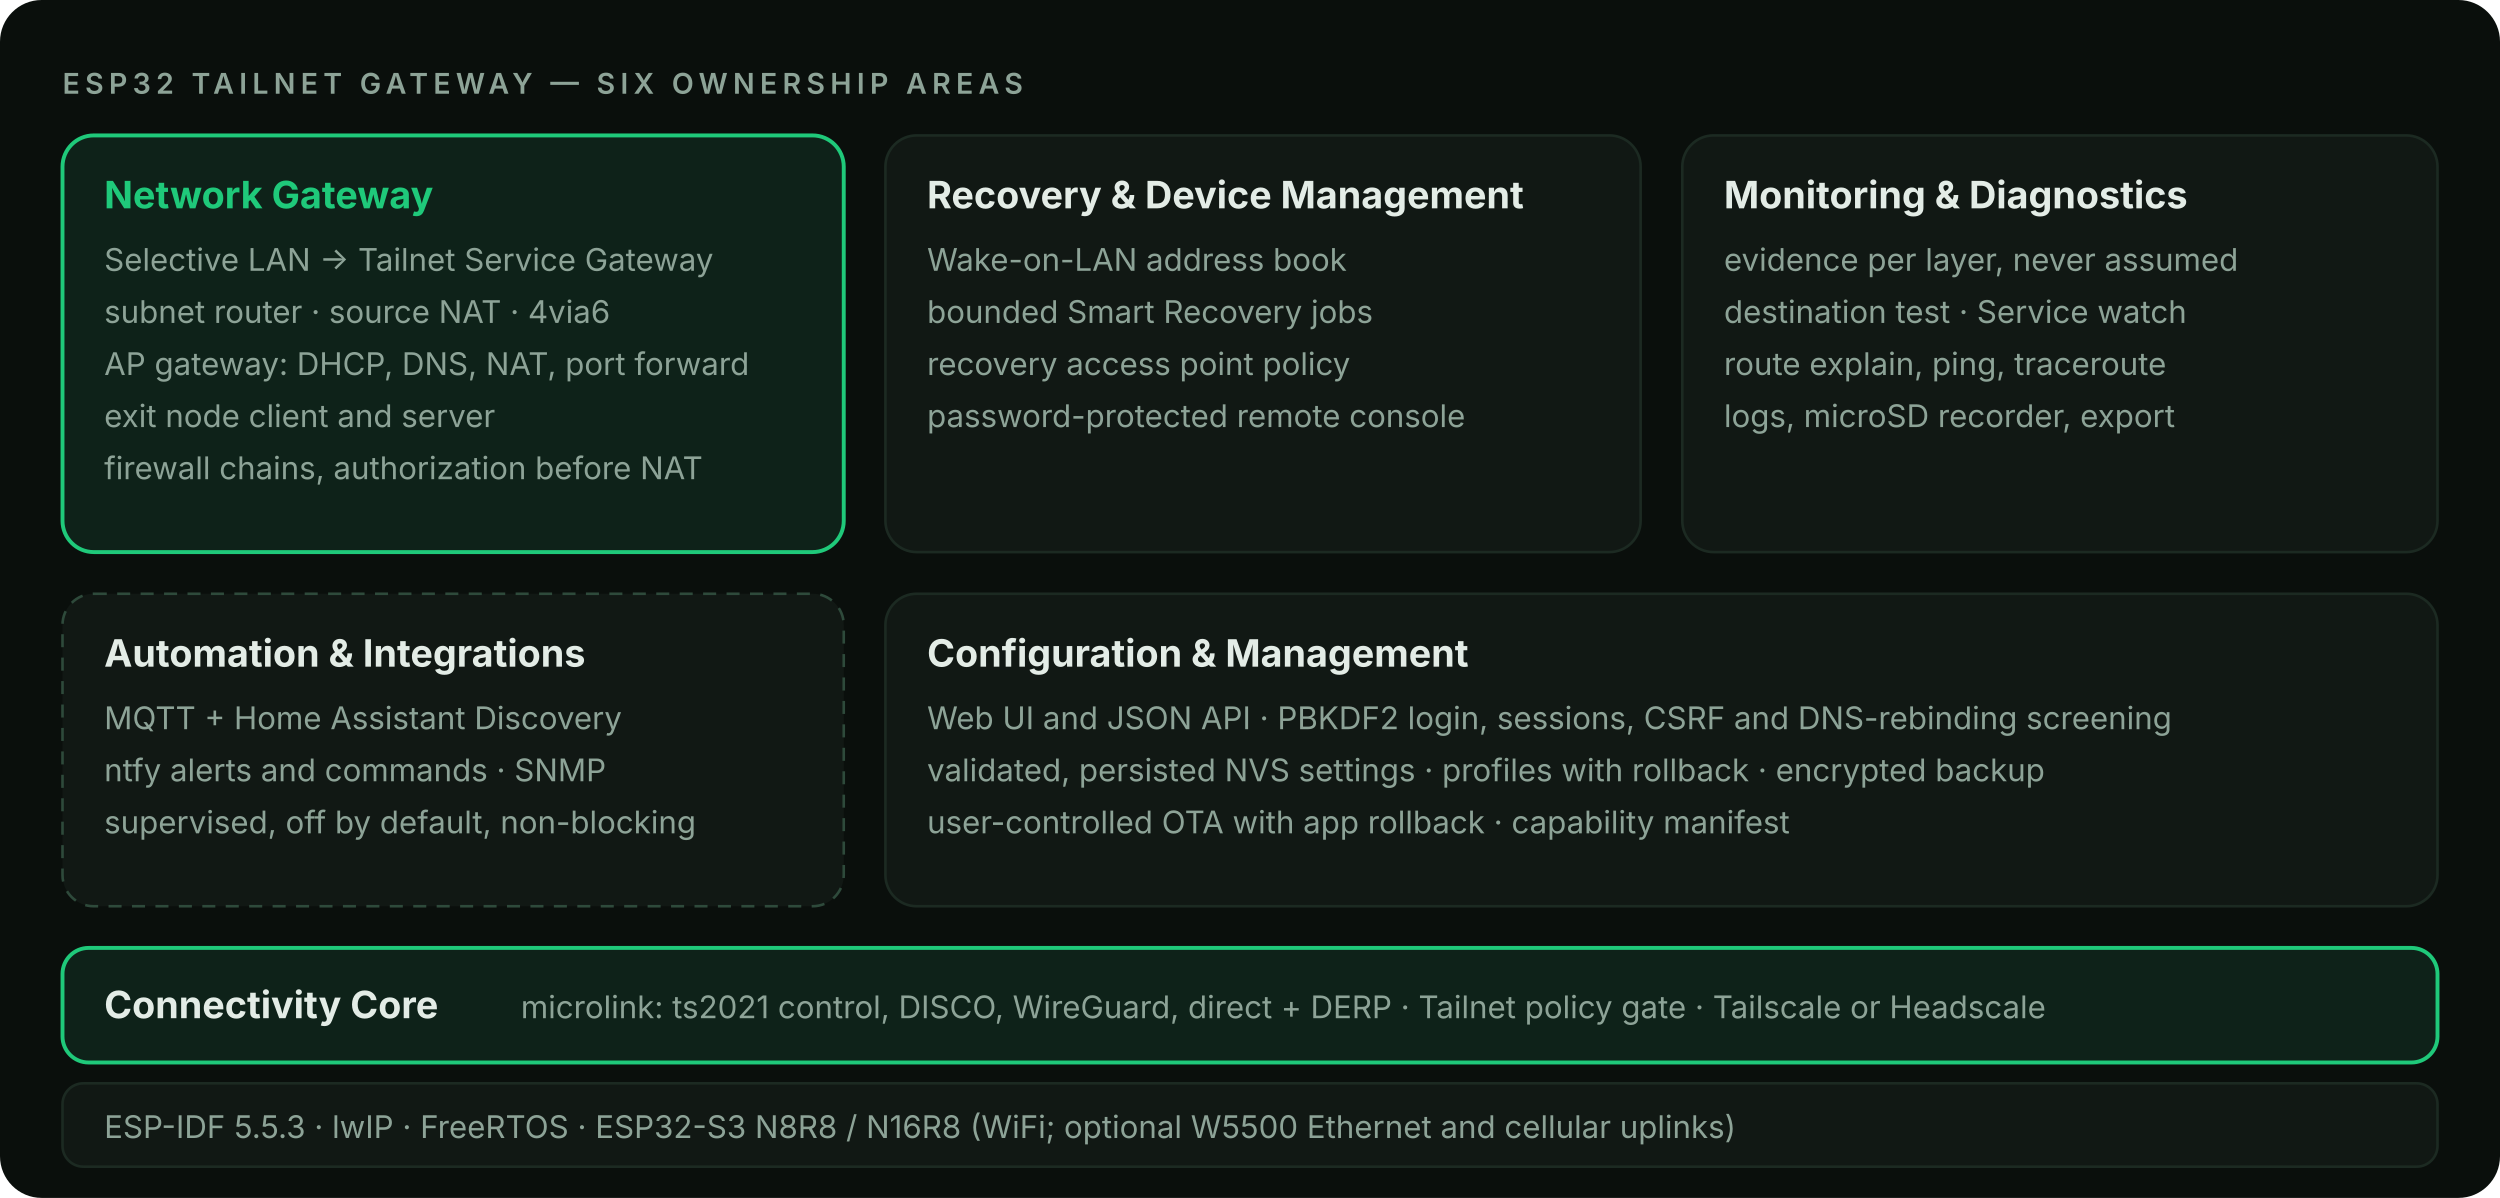
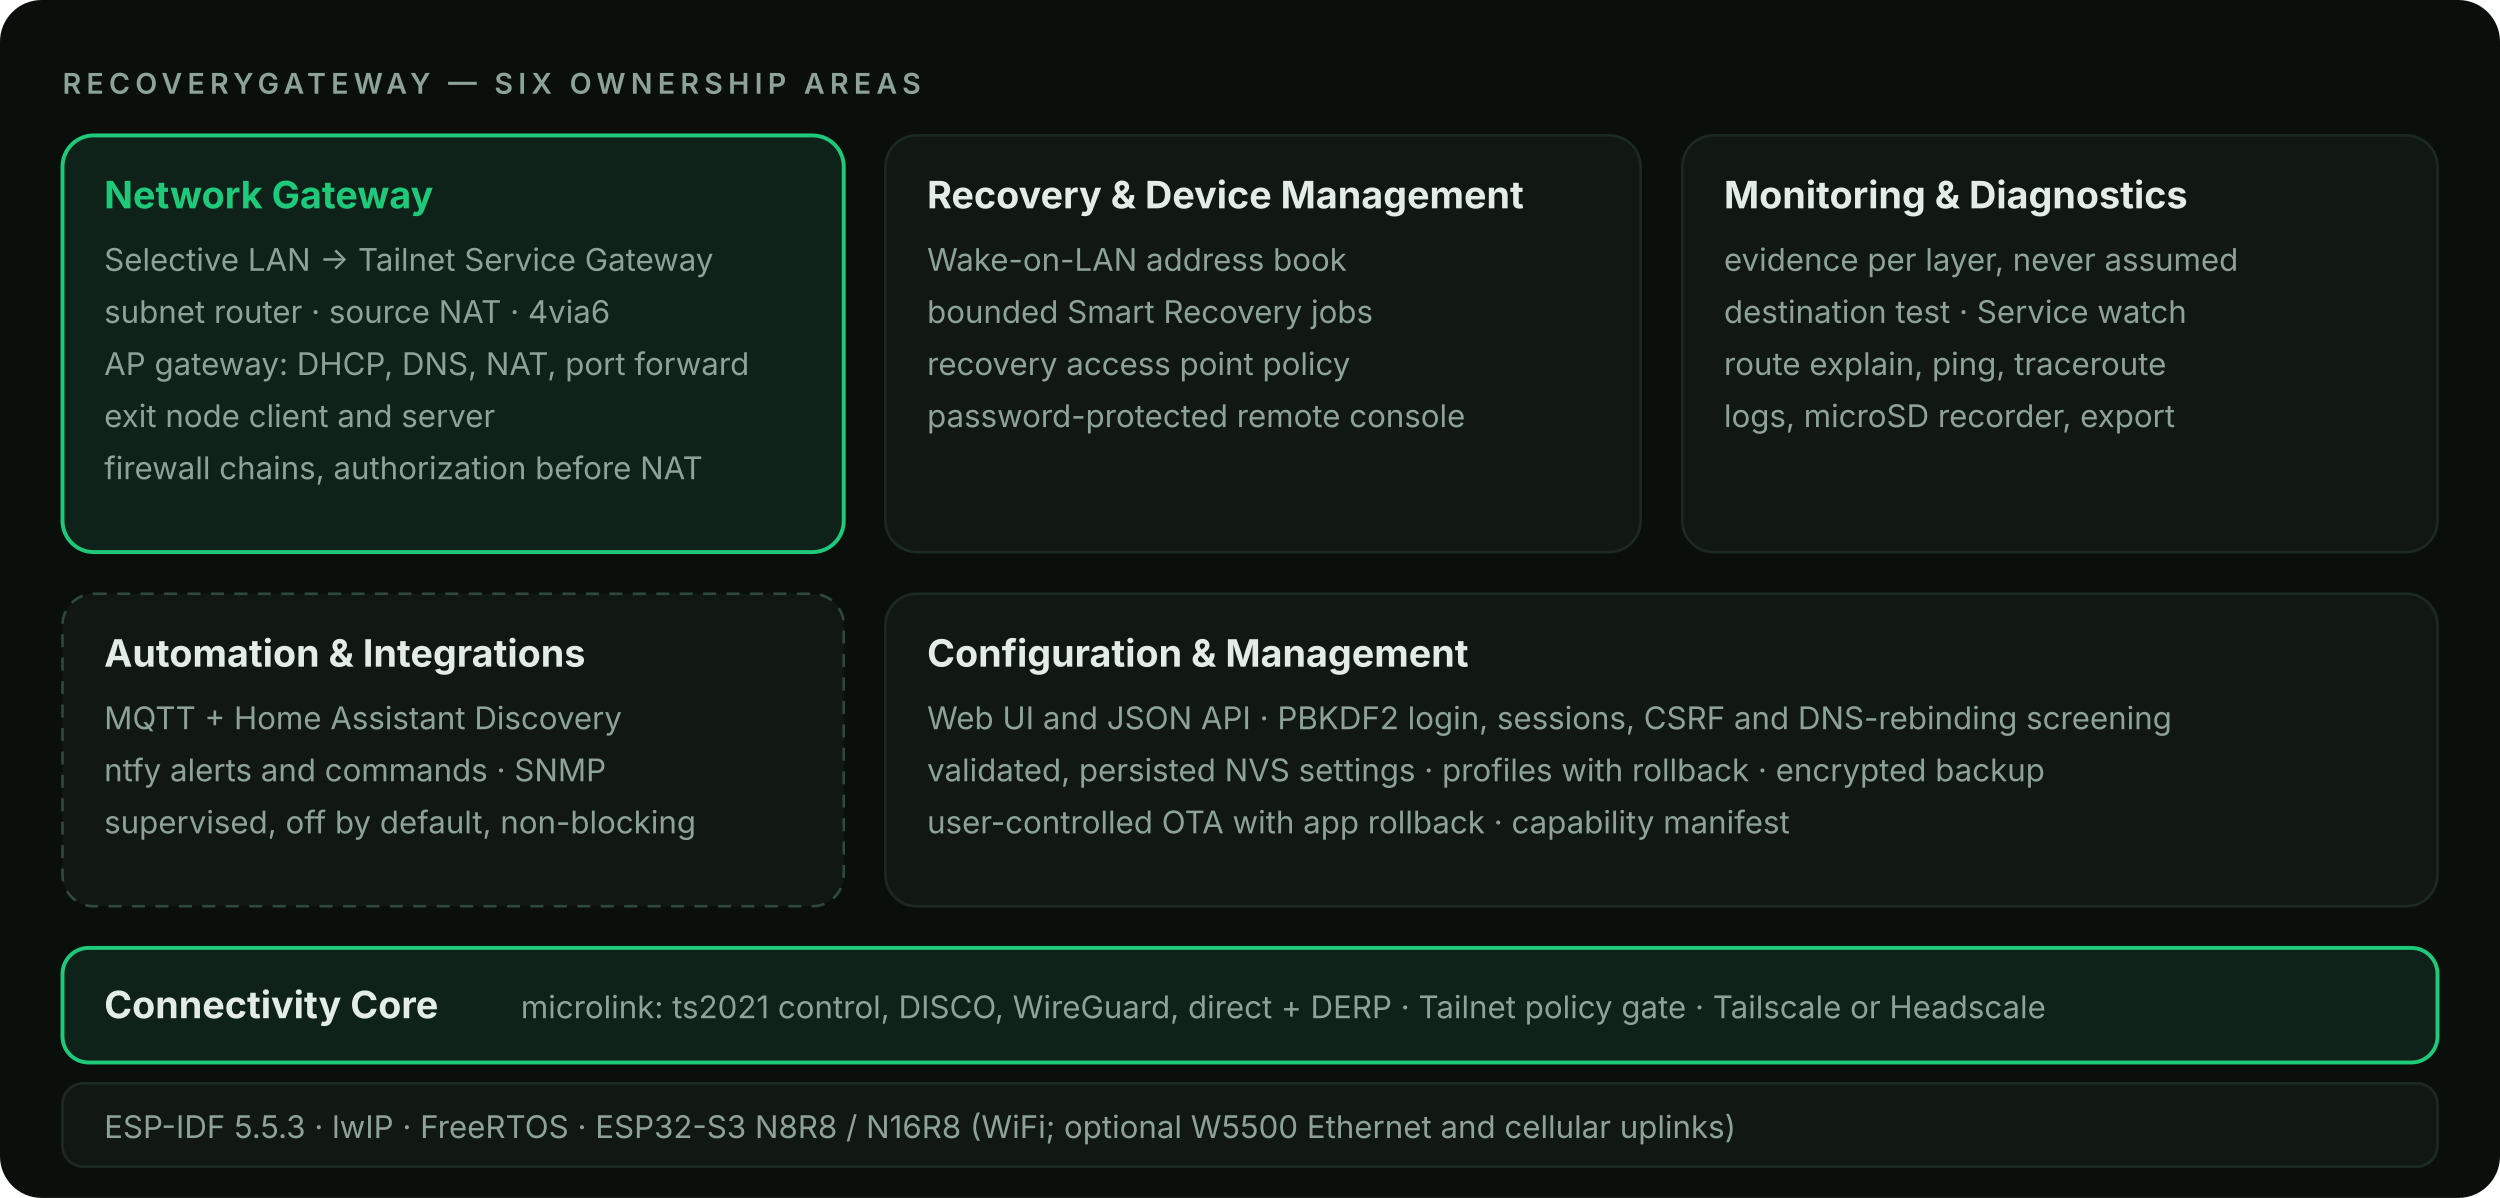
<svg xmlns="http://www.w3.org/2000/svg" viewBox="0 0 960 460" width="960" height="460" role="img" aria-labelledby="t d">
  <style>
    text{font-family:Inter,'Segoe UI',Roboto,'Helvetica Neue',Arial,sans-serif;fill:#E3ECE6}
    .h{font-size:14.5px;font-weight:650}.s{font-size:12px;fill:#8DA397}.z{font-size:11px;font-weight:600;letter-spacing:2px;fill:#8DA397}
    .t{fill:#1FC97A}
    .box{fill:#111814;stroke:#1C2A22}.hot{fill:#0E2219;stroke:#1FC97A;stroke-width:1.5}.opt{fill:#111814;stroke:#2E4A3B;stroke-dasharray:5 4}
  </style>
  <rect width="960" height="460" rx="16" fill="#0A0F0C" />
-   <text class="z" x="24" y="36">ESP32 TAILNET GATEWAY — SIX OWNERSHIP AREAS</text>
+   <text class="z" x="24" y="36">RECOVERYGATEWAY — SIX OWNERSHIP AREAS</text>
  <rect class="hot" x="24" y="52" width="300" height="160" rx="12" />
  <text class="h t" x="40" y="80">Network Gateway</text>
  <text class="s" x="40" y="104">Selective LAN → Tailnet Service Gateway</text>
  <text class="s" x="40" y="124">subnet router · source NAT · 4via6</text>
  <text class="s" x="40" y="144">AP gateway: DHCP, DNS, NAT, port forward</text>
  <text class="s" x="40" y="164">exit node client and server</text>
  <text class="s" x="40" y="184">firewall chains, authorization before NAT</text>
  <rect class="box" x="340" y="52" width="290" height="160" rx="12" />
  <text class="h" x="356" y="80">Recovery &amp; Device Management</text>
  <text class="s" x="356" y="104">Wake-on-LAN address book</text>
  <text class="s" x="356" y="124">bounded Smart Recovery jobs</text>
  <text class="s" x="356" y="144">recovery access point policy</text>
  <text class="s" x="356" y="164">password-protected remote console</text>
  <rect class="box" x="646" y="52" width="290" height="160" rx="12" />
  <text class="h" x="662" y="80">Monitoring &amp; Diagnostics</text>
  <text class="s" x="662" y="104">evidence per layer, never assumed</text>
  <text class="s" x="662" y="124">destination test · Service watch</text>
  <text class="s" x="662" y="144">route explain, ping, traceroute</text>
  <text class="s" x="662" y="164">logs, microSD recorder, export</text>
  <rect class="opt" x="24" y="228" width="300" height="120" rx="12" />
  <text class="h" x="40" y="256">Automation &amp; Integrations</text>
  <text class="s" x="40" y="280">MQTT + Home Assistant Discovery</text>
  <text class="s" x="40" y="300">ntfy alerts and commands · SNMP</text>
  <text class="s" x="40" y="320">supervised, off by default, non-blocking</text>
  <rect class="box" x="340" y="228" width="596" height="120" rx="12" />
  <text class="h" x="356" y="256">Configuration &amp; Management</text>
  <text class="s" x="356" y="280">Web UI and JSON API · PBKDF2 login, sessions, CSRF and DNS-rebinding screening</text>
  <text class="s" x="356" y="300">validated, persisted NVS settings · profiles with rollback · encrypted backup</text>
  <text class="s" x="356" y="320">user-controlled OTA with app rollback · capability manifest</text>
  <rect class="hot" x="24" y="364" width="912" height="44" rx="10" />
  <text class="h" x="40" y="391">Connectivity Core</text>
  <text class="s" x="200" y="391">microlink: ts2021 control, DISCO, WireGuard, direct + DERP · Tailnet policy gate · Tailscale or Headscale</text>
  <rect class="box" x="24" y="416" width="912" height="32" rx="8" />
  <text class="s" x="40" y="437">ESP-IDF 5.5.3 · lwIP · FreeRTOS · ESP32-S3 N8R8 / N16R8 (WiFi; optional W5500 Ethernet and cellular uplinks)</text>
</svg>
